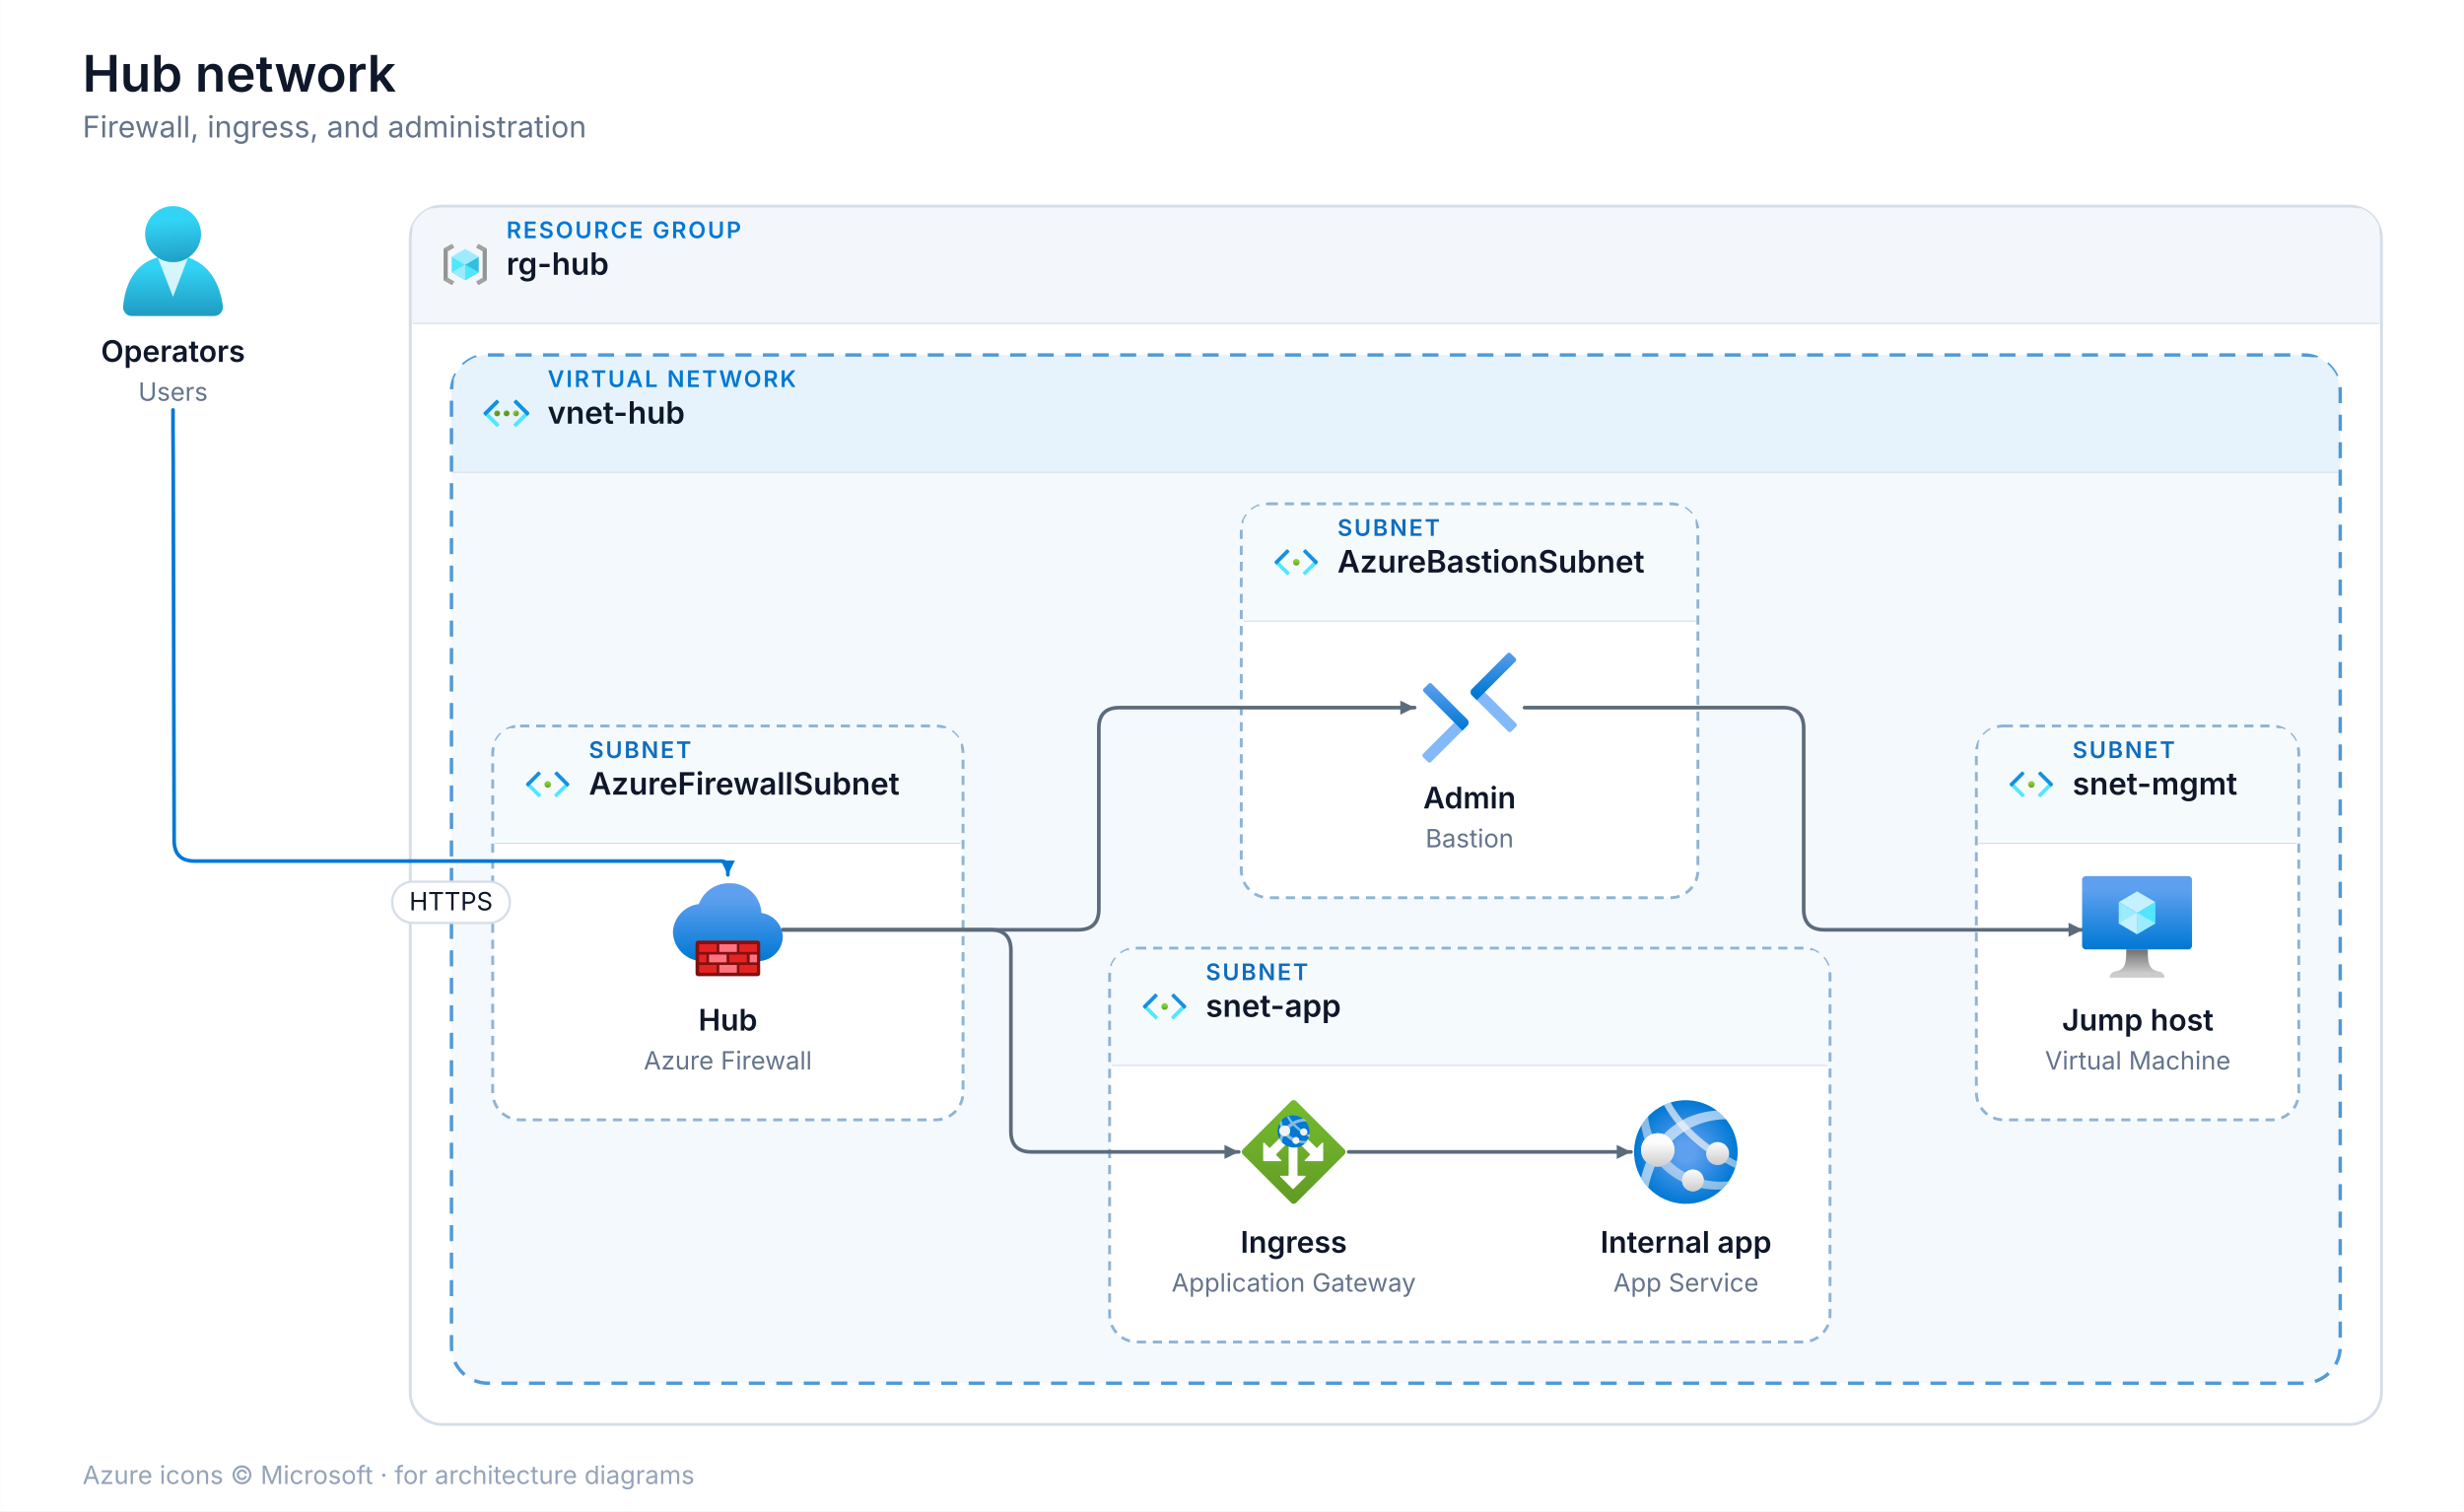
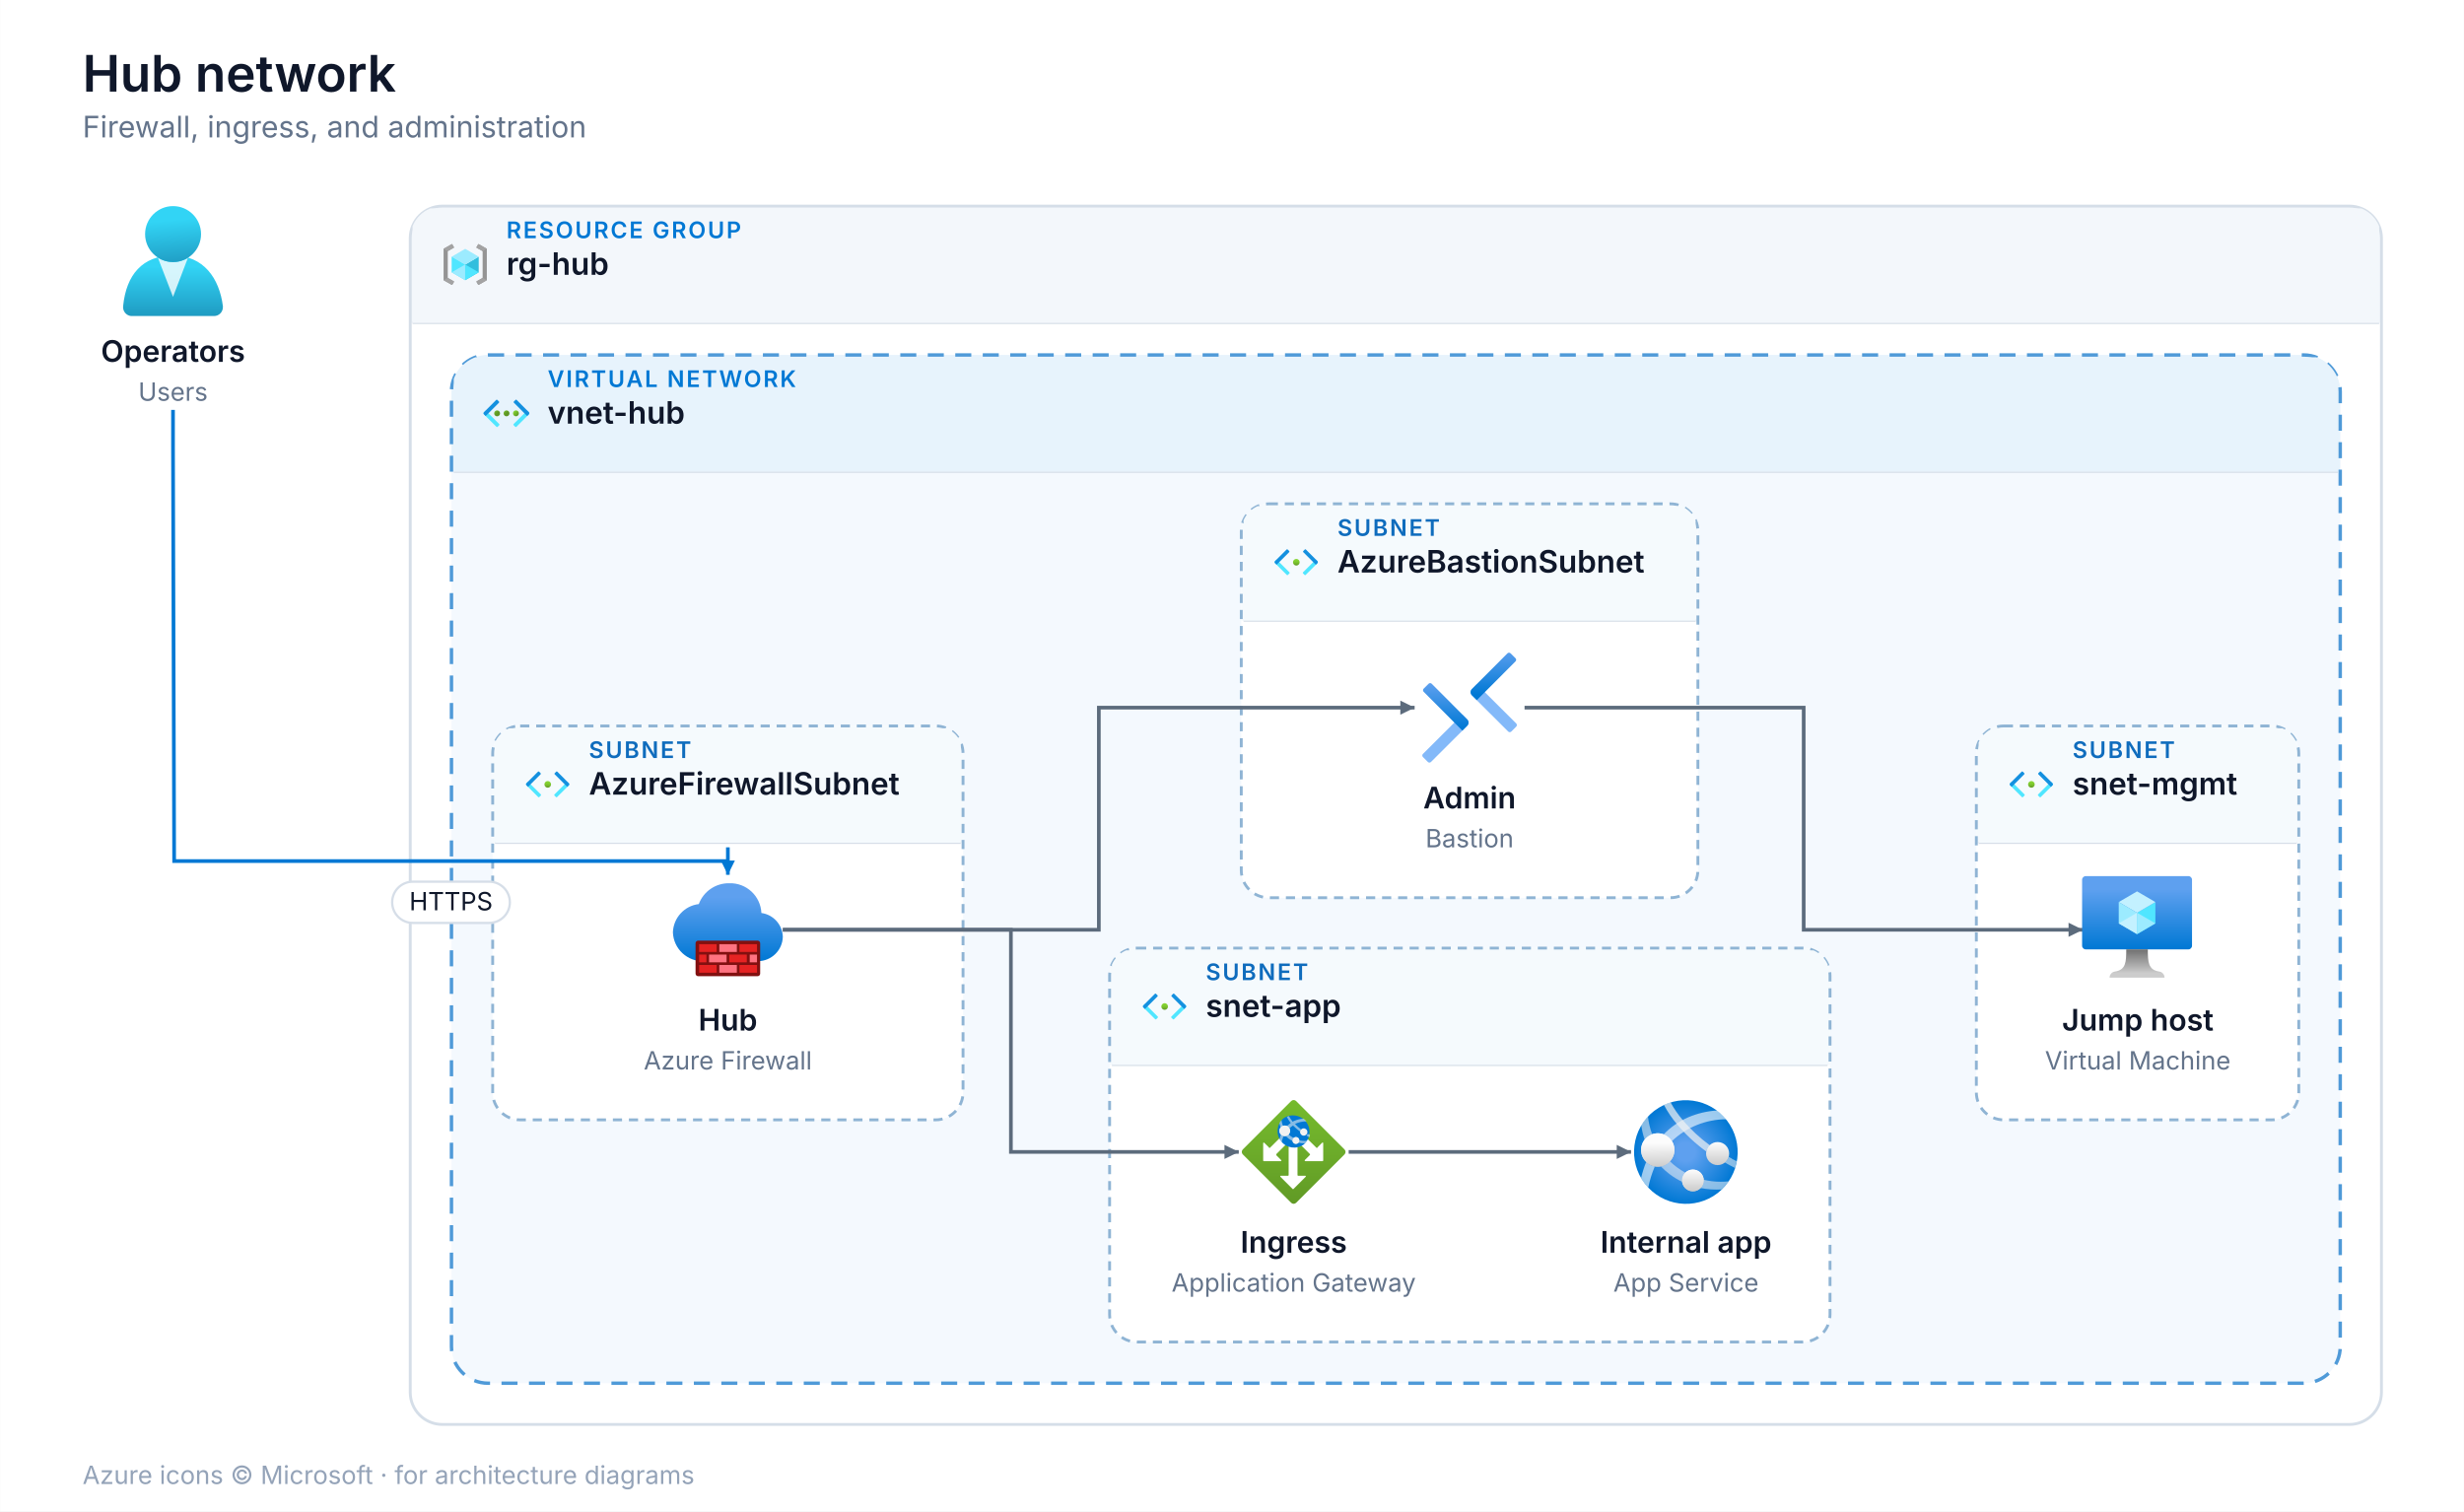
<svg xmlns="http://www.w3.org/2000/svg" width="1076" height="660" viewBox="0 0 1075.9 660.0" role="img" text-rendering="optimizeLegibility">
  <rect width="100%" height="100%" fill="#FFFFFF" />
  <defs>
    <marker id="arrow-0078D4" viewBox="0 0 10 10" refX="8.6" refY="5" markerWidth="8" markerHeight="8" orient="auto-start-reverse" markerUnits="userSpaceOnUse">
      <path d="M0.8 1.15 L8.6 5 L0.8 8.85 Z" fill="#0078D4" />
    </marker>
    <marker id="arrow-5C6B7C" viewBox="0 0 10 10" refX="8.6" refY="5" markerWidth="8" markerHeight="8" orient="auto-start-reverse" markerUnits="userSpaceOnUse">
      <path d="M0.8 1.15 L8.6 5 L0.8 8.85 Z" fill="#5C6B7C" />
    </marker>
    <clipPath id="clip1">
      <rect x="179.1" y="90.0" width="860.8" height="532.0" rx="14" />
    </clipPath>
    <clipPath id="clip2">
      <rect x="197.1" y="155.0" width="824.8" height="449.0" rx="16" />
    </clipPath>
    <clipPath id="clip3">
      <rect x="215.1" y="317.0" width="205.4" height="172.0" rx="12" />
    </clipPath>
    <clipPath id="clip4">
      <rect x="484.5" y="414.0" width="314.6" height="172.0" rx="12" />
    </clipPath>
    <clipPath id="clip5">
      <rect x="542.0" y="220.0" width="199.4" height="172.0" rx="12" />
    </clipPath>
    <clipPath id="clip6">
      <rect x="863.0" y="317.0" width="140.8" height="172.0" rx="12" />
    </clipPath>
  </defs>
  <g clip-path="url(#clip1)">
    <rect x="179.1" y="90.0" width="860.8" height="532.0" fill="#FFFFFF" />
    <rect x="179.1" y="90.0" width="860.8" height="51.0" fill="#F3F7FB" />
  </g>
  <rect x="179.1" y="90.0" width="860.8" height="532.0" rx="14" ry="14" fill="none" stroke="#D5DEE8" stroke-width="1.25" />
  <line x1="180.1" y1="141.0" x2="1038.9" y2="141.0" stroke="#D6DEE8" stroke-width="1" />
  <g clip-path="url(#clip2)">
    <rect x="197.1" y="155.0" width="824.8" height="449.0" fill="#F4F9FE" />
    <rect x="197.1" y="155.0" width="824.8" height="51.0" fill="#E7F3FC" />
  </g>
  <rect x="197.1" y="155.0" width="824.8" height="449.0" rx="16" ry="16" fill="none" stroke="#4F9AD8" stroke-width="1.5" stroke-dasharray="7 5" />
  <line x1="198.1" y1="206.0" x2="1020.9" y2="206.0" stroke="#D6DEE8" stroke-width="1" />
  <g clip-path="url(#clip3)">
    <rect x="215.1" y="317.0" width="205.4" height="172.0" fill="#FFFFFF" />
    <rect x="215.1" y="317.0" width="205.4" height="51.0" fill="#F5FAFD" />
  </g>
  <rect x="215.1" y="317.0" width="205.4" height="172.0" rx="12" ry="12" fill="none" stroke="#8FB4D4" stroke-width="1.25" stroke-dasharray="4 3" />
  <line x1="216.1" y1="368.0" x2="419.5" y2="368.0" stroke="#D6DEE8" stroke-width="1" />
  <g clip-path="url(#clip4)">
    <rect x="484.5" y="414.0" width="314.6" height="172.0" fill="#FFFFFF" />
    <rect x="484.5" y="414.0" width="314.6" height="51.0" fill="#F5FAFD" />
  </g>
  <rect x="484.5" y="414.0" width="314.6" height="172.0" rx="12" ry="12" fill="none" stroke="#8FB4D4" stroke-width="1.25" stroke-dasharray="4 3" />
  <line x1="485.5" y1="465.0" x2="798.0" y2="465.0" stroke="#D6DEE8" stroke-width="1" />
  <g clip-path="url(#clip5)">
    <rect x="542.0" y="220.0" width="199.4" height="172.0" fill="#FFFFFF" />
    <rect x="542.0" y="220.0" width="199.4" height="51.0" fill="#F5FAFD" />
  </g>
  <rect x="542.0" y="220.0" width="199.4" height="172.0" rx="12" ry="12" fill="none" stroke="#8FB4D4" stroke-width="1.25" stroke-dasharray="4 3" />
  <line x1="543.0" y1="271.0" x2="740.5" y2="271.0" stroke="#D6DEE8" stroke-width="1" />
  <g clip-path="url(#clip6)">
    <rect x="863.0" y="317.0" width="140.8" height="172.0" fill="#FFFFFF" />
    <rect x="863.0" y="317.0" width="140.8" height="51.0" fill="#F5FAFD" />
  </g>
  <rect x="863.0" y="317.0" width="140.8" height="172.0" rx="12" ry="12" fill="none" stroke="#8FB4D4" stroke-width="1.25" stroke-dasharray="4 3" />
  <line x1="864.0" y1="368.0" x2="1002.9" y2="368.0" stroke="#D6DEE8" stroke-width="1" />
-   <path d="M 75.5 179.0 L 75.5 187.0 Q 75.5 195.0 75.6 203.0 L 76.0 367.0 Q 76.0 376.0 85.0 376.0 L 314.8 376.0 Q 317.8 376.0 317.8 379.0 L 317.8 382.0" fill="none" stroke="#0078D4" stroke-width="1.6" stroke-linecap="round" stroke-linejoin="round" marker-end="url(#arrow-0078D4)" />
-   <path d="M 341.8 406.0 L 432.4 406.0 Q 441.4 406.0 441.4 415.0 L 441.4 494.0 Q 441.4 503.0 450.4 503.0 L 540.9 503.0" fill="none" stroke="#5C6B7C" stroke-width="1.6" stroke-linecap="round" stroke-linejoin="round" marker-end="url(#arrow-5C6B7C)" />
-   <path d="M 588.9 503.0 L 712.2 503.0" fill="none" stroke="#5C6B7C" stroke-width="1.6" stroke-linecap="round" stroke-linejoin="round" marker-end="url(#arrow-5C6B7C)" />
-   <path d="M 341.8 406.0 L 470.8 406.0 Q 479.8 406.0 479.8 397.0 L 479.8 318.0 Q 479.8 309.0 488.8 309.0 L 617.7 309.0" fill="none" stroke="#5C6B7C" stroke-width="1.6" stroke-linecap="round" stroke-linejoin="round" marker-end="url(#arrow-5C6B7C)" />
-   <path d="M 665.7 309.0 L 778.6 309.0 Q 787.6 309.0 787.6 318.0 L 787.6 397.0 Q 787.6 406.0 796.6 406.0 L 909.5 406.0" fill="none" stroke="#5C6B7C" stroke-width="1.6" stroke-linecap="round" stroke-linejoin="round" marker-end="url(#arrow-5C6B7C)" />
+   <path d="M 75.5 179.0 L 75.5 195.0 L 76.0 376.0 L 317.8 376.0 L 317.8 370.0 L 317.8 382.0" fill="none" stroke="#0078D4" stroke-width="1.6" stroke-linecap="butt" stroke-linejoin="miter" marker-end="url(#arrow-0078D4)" />
+   <path d="M 341.8 406.0 L 357.8 406.0 L 441.4 406.0 L 441.4 503.0 L 524.9 503.0 L 540.9 503.0" fill="none" stroke="#5C6B7C" stroke-width="1.6" stroke-linecap="butt" stroke-linejoin="miter" marker-end="url(#arrow-5C6B7C)" />
+   <path d="M 588.9 503.0 L 712.2 503.0" fill="none" stroke="#5C6B7C" stroke-width="1.6" stroke-linecap="butt" stroke-linejoin="miter" marker-end="url(#arrow-5C6B7C)" />
+   <path d="M 341.8 406.0 L 357.8 406.0 L 479.8 406.0 L 479.8 309.0 L 601.7 309.0 L 617.7 309.0" fill="none" stroke="#5C6B7C" stroke-width="1.6" stroke-linecap="butt" stroke-linejoin="miter" marker-end="url(#arrow-5C6B7C)" />
+   <path d="M 665.7 309.0 L 681.7 309.0 L 787.6 309.0 L 787.6 406.0 L 893.5 406.0 L 909.5 406.0" fill="none" stroke="#5C6B7C" stroke-width="1.6" stroke-linecap="butt" stroke-linejoin="miter" marker-end="url(#arrow-5C6B7C)" />
  <g clip-path="url(#clip1)">
    <rect x="180.1" y="91.0" width="858.8" height="50.0" fill="#F3F7FB" />
  </g>
  <svg x="193.1" y="105.5" width="20.0" height="20.0" viewBox="0 0 18 18" preserveAspectRatio="xMidYMid meet" overflow="visible">
    <g>
      <g>
        <path d="M.5,15.08a.16.16,0,0,0,.08.14l1.16.65L3.7,17a.17.17,0,0,0,.23-.06l.66-1.12a.16.16,0,0,0-.06-.21l-2.3-1.3a.17.17,0,0,1-.08-.14V3.85a.16.16,0,0,1,.08-.14l2.3-1.3a.16.16,0,0,0,.06-.21L3.93,1.08A.17.17,0,0,0,3.7,1L1.78,2.11l-1.2.67a.16.16,0,0,0-.08.14V15.08Z" fill="#949494" />
        <path d="M2.14,3.77l.06-.06,2.3-1.3a.14.14,0,0,0,.06-.21L3.9,1.08A.15.15,0,0,0,3.68,1L1.75,2.11.56,2.78s-.05,0-.06.06l.9.51Z" fill="#a3a3a3" />
        <path d="M4.5,15.59l-2.3-1.3a.22.22,0,0,1-.07-.09l-1.62,1,.05,0,1.15.65,2,1.11a.15.15,0,0,0,.22-.06l.66-1.12A.14.14,0,0,0,4.5,15.59Z" fill="#a3a3a3" />
      </g>
      <path d="M17.5,15.08a.16.16,0,0,1-.08.14l-1.16.65L14.3,17a.17.17,0,0,1-.23-.06l-.66-1.12a.16.16,0,0,1,.06-.21l2.3-1.3a.17.17,0,0,0,.08-.14V3.85a.16.16,0,0,0-.08-.14l-2.3-1.3a.16.16,0,0,1-.06-.21l.66-1.12A.17.17,0,0,1,14.3,1l1.92,1.09,1.2.67a.16.16,0,0,1,.08.14V15.08Z" fill="#949494" />
      <path d="M15.86,3.77l-.06-.06-2.3-1.3a.14.14,0,0,1-.06-.21l.66-1.12A.15.15,0,0,1,14.32,1l1.93,1.09,1.19.67s0,0,.06.06l-.9.51Z" fill="#a3a3a3" />
      <path d="M13.5,15.59l2.3-1.3a.22.22,0,0,0,.07-.09l1.62,1,0,0-1.15.65-2,1.11a.15.15,0,0,1-.22-.06l-.66-1.12A.14.14,0,0,1,13.5,15.59Z" fill="#a3a3a3" />
      <polygon points="14.31 5.93 14.31 12.07 8.99 15.16 8.99 9.01 14.31 5.93" fill="#32bedd" />
      <polygon points="14.31 5.93 9 9.02 3.68 5.93 9 2.84 14.31 5.93" fill="#9cebff" />
      <polygon points="8.99 9.02 8.99 15.16 3.68 12.07 3.68 5.93 8.99 9.02" fill="#50e6ff" />
      <polygon points="3.68 12.07 8.99 9.01 8.99 15.16 3.68 12.07" fill="#9cebff" />
      <polygon points="14.31 12.07 8.99 9.01 8.99 15.16 14.31 12.07" fill="#50e6ff" />
    </g>
  </svg>
  <text x="221.1" y="104.0" fill="#0078D4" font-family="&quot;Segoe UI&quot;, Inter, &quot;Helvetica Neue&quot;, Arial, sans-serif" font-size="10" font-weight="600" letter-spacing="0.08em">RESOURCE GROUP</text>
  <text x="221.1" y="120.0" fill="#0F172A" font-family="&quot;Segoe UI&quot;, Inter, &quot;Helvetica Neue&quot;, Arial, sans-serif" font-size="13.5" font-weight="600">rg-hub</text>
  <g clip-path="url(#clip2)">
    <rect x="198.1" y="156.0" width="822.8" height="50.0" fill="#E7F3FC" />
  </g>
  <svg x="211.1" y="170.5" width="20.0" height="20.0" viewBox="0 0 18 18" preserveAspectRatio="xMidYMid meet" overflow="visible">
    <defs>
      <linearGradient id="g8f020fb7e-2243-4501-8153-5d69bd3c34f7" x1="9.88" y1="8.59" x2="11.52" y2="10.23" gradientTransform="translate(2.03 -0.4) rotate(-0.08)" gradientUnits="userSpaceOnUse">
        <stop offset="0" stop-color="#86d633" />
        <stop offset="1" stop-color="#5e9624" />
      </linearGradient>
      <linearGradient id="g8b3c2bc94-8c7c-48a2-9719-6ee899a43a97" x1="6.18" y1="8.59" x2="7.81" y2="10.23" gradientUnits="userSpaceOnUse">
        <stop offset="0" stop-color="#86d633" />
        <stop offset="1" stop-color="#5e9624" />
      </linearGradient>
      <linearGradient id="g8e900c35d-0958-4d4f-b28f-302eeaaf52f5" x1="2.48" y1="8.59" x2="4.11" y2="10.23" gradientUnits="userSpaceOnUse">
        <stop offset="0" stop-color="#86d633" />
        <stop offset="1" stop-color="#5e9624" />
      </linearGradient>
    </defs>
    <circle cx="12.74" cy="8.99" r="1.16" fill="url(#g8f020fb7e-2243-4501-8153-5d69bd3c34f7)" />
    <circle cx="9.04" cy="9" r="1.16" fill="url(#g8b3c2bc94-8c7c-48a2-9719-6ee899a43a97)" />
    <circle cx="5.34" cy="9" r="1.16" fill="url(#g8e900c35d-0958-4d4f-b28f-302eeaaf52f5)" />
    <path d="M2.61,7.28h.94a.3.3,0,0,1,.3.3v6.94a.6.6,0,0,1-.6.6H2.31a0,0,0,0,1,0,0V7.58a.3.3,0,0,1,.3-.3Z" transform="translate(13.18 16.93) rotate(134.92)" fill="#50e6ff" />
    <path d="M2.56,2.91H3.5a.3.3,0,0,1,.3.3v7.43a0,0,0,0,1,0,0H2.86a.6.6,0,0,1-.6-.6V3.21a.3.3,0,0,1,.3-.3Z" transform="translate(5.66 -0.16) rotate(44.92)" fill="#1490df" />
    <path d="M14.15,7.28h.94a.6.6,0,0,1,.6.6v6.94a.3.3,0,0,1-.3.3h-.94a.3.3,0,0,1-.3-.3V7.28a0,0,0,0,1,0,0Z" transform="translate(12.32 -7.28) rotate(45.08)" fill="#50e6ff" />
    <path d="M14.81,2.91h.94a0,0,0,0,1,0,0v7.43a.3.3,0,0,1-.3.3H14.5a.3.3,0,0,1-.3-.3V3.51a.6.6,0,0,1,.6-.6Z" transform="translate(30.36 0.99) rotate(135.08)" fill="#1490df" />
  </svg>
  <text x="239.1" y="169.0" fill="#0078D4" font-family="&quot;Segoe UI&quot;, Inter, &quot;Helvetica Neue&quot;, Arial, sans-serif" font-size="10" font-weight="600" letter-spacing="0.08em">VIRTUAL NETWORK</text>
  <text x="239.1" y="185.0" fill="#0F172A" font-family="&quot;Segoe UI&quot;, Inter, &quot;Helvetica Neue&quot;, Arial, sans-serif" font-size="13.5" font-weight="600">vnet-hub</text>
  <g clip-path="url(#clip3)">
    <rect x="216.1" y="318.0" width="203.4" height="50.0" fill="#F5FAFD" />
  </g>
  <svg x="229.1" y="332.5" width="20.0" height="20.0" viewBox="0 0 18 18" preserveAspectRatio="xMidYMid meet" overflow="visible">
    <defs>
      <linearGradient id="g9bceb60dd-8b8c-4098-94f8-aeb4db2edaef" x1="9.033" y1="10.305" x2="9.033" y2="7.695" gradientUnits="userSpaceOnUse">
        <stop offset="0" stop-color="#5e9624" />
        <stop offset="0.241" stop-color="#6fb02a" />
        <stop offset="0.501" stop-color="#7cc52f" />
        <stop offset="0.756" stop-color="#83d232" />
        <stop offset="1" stop-color="#86d633" />
      </linearGradient>
    </defs>
    <g id="g9ac75c21e-2a93-464f-8048-f1518dab8b75">
      <g>
        <path d="M9.031,7.7A1.305,1.305,0,1,0,10.338,9,1.305,1.305,0,0,0,9.031,7.7Z" fill="url(#g9bceb60dd-8b8c-4098-94f8-aeb4db2edaef)" />
        <g>
          <path d="M2.961,7.374h.888a.284.284,0,0,1,.284.284v6.551a.568.568,0,0,1-.568.568H2.677a0,0,0,0,1,0,0V7.659A.284.284,0,0,1,2.961,7.374Z" transform="translate(13.653 16.485) rotate(134.919)" fill="#50e6ff" />
          <path d="M2.913,3.244H3.8a.284.284,0,0,1,.284.284v7.015a0,0,0,0,1,0,0H3.2a.568.568,0,0,1-.568-.568V3.528a.284.284,0,0,1,.284-.284Z" transform="translate(5.847 -0.358) rotate(44.919)" fill="#1490df" />
          <path d="M13.867,7.374h.888a.568.568,0,0,1,.568.568v6.551a.284.284,0,0,1-.284.284h-.888a.284.284,0,0,1-.284-.284V7.374a0,0,0,0,1,0,0Z" transform="translate(12.132 -7.079) rotate(45.081)" fill="#50e6ff" />
          <path d="M14.483,3.244h.888a0,0,0,0,1,0,0v7.015a.284.284,0,0,1-.284.284H14.2a.284.284,0,0,1-.284-.284V3.812a.568.568,0,0,1,.568-.568Z" transform="translate(29.879 1.435) rotate(135.081)" fill="#1490df" />
        </g>
      </g>
    </g>
  </svg>
  <text x="257.1" y="331.0" fill="#0F6CBD" font-family="&quot;Segoe UI&quot;, Inter, &quot;Helvetica Neue&quot;, Arial, sans-serif" font-size="10" font-weight="600" letter-spacing="0.08em">SUBNET</text>
  <text x="257.1" y="347.0" fill="#0F172A" font-family="&quot;Segoe UI&quot;, Inter, &quot;Helvetica Neue&quot;, Arial, sans-serif" font-size="13.5" font-weight="600">AzureFirewallSubnet</text>
  <g clip-path="url(#clip4)">
    <rect x="485.5" y="415.0" width="312.6" height="50.0" fill="#F5FAFD" />
  </g>
  <svg x="498.5" y="429.5" width="20.0" height="20.0" viewBox="0 0 18 18" preserveAspectRatio="xMidYMid meet" overflow="visible">
    <defs>
      <linearGradient id="g10bceb60dd-8b8c-4098-94f8-aeb4db2edaef" x1="9.033" y1="10.305" x2="9.033" y2="7.695" gradientUnits="userSpaceOnUse">
        <stop offset="0" stop-color="#5e9624" />
        <stop offset="0.241" stop-color="#6fb02a" />
        <stop offset="0.501" stop-color="#7cc52f" />
        <stop offset="0.756" stop-color="#83d232" />
        <stop offset="1" stop-color="#86d633" />
      </linearGradient>
    </defs>
    <g id="g10ac75c21e-2a93-464f-8048-f1518dab8b75">
      <g>
        <path d="M9.031,7.7A1.305,1.305,0,1,0,10.338,9,1.305,1.305,0,0,0,9.031,7.7Z" fill="url(#g10bceb60dd-8b8c-4098-94f8-aeb4db2edaef)" />
        <g>
          <path d="M2.961,7.374h.888a.284.284,0,0,1,.284.284v6.551a.568.568,0,0,1-.568.568H2.677a0,0,0,0,1,0,0V7.659A.284.284,0,0,1,2.961,7.374Z" transform="translate(13.653 16.485) rotate(134.919)" fill="#50e6ff" />
          <path d="M2.913,3.244H3.8a.284.284,0,0,1,.284.284v7.015a0,0,0,0,1,0,0H3.2a.568.568,0,0,1-.568-.568V3.528a.284.284,0,0,1,.284-.284Z" transform="translate(5.847 -0.358) rotate(44.919)" fill="#1490df" />
          <path d="M13.867,7.374h.888a.568.568,0,0,1,.568.568v6.551a.284.284,0,0,1-.284.284h-.888a.284.284,0,0,1-.284-.284V7.374a0,0,0,0,1,0,0Z" transform="translate(12.132 -7.079) rotate(45.081)" fill="#50e6ff" />
          <path d="M14.483,3.244h.888a0,0,0,0,1,0,0v7.015a.284.284,0,0,1-.284.284H14.2a.284.284,0,0,1-.284-.284V3.812a.568.568,0,0,1,.568-.568Z" transform="translate(29.879 1.435) rotate(135.081)" fill="#1490df" />
        </g>
      </g>
    </g>
  </svg>
  <text x="526.5" y="428.0" fill="#0F6CBD" font-family="&quot;Segoe UI&quot;, Inter, &quot;Helvetica Neue&quot;, Arial, sans-serif" font-size="10" font-weight="600" letter-spacing="0.08em">SUBNET</text>
  <text x="526.5" y="444.0" fill="#0F172A" font-family="&quot;Segoe UI&quot;, Inter, &quot;Helvetica Neue&quot;, Arial, sans-serif" font-size="13.5" font-weight="600">snet-app</text>
  <g clip-path="url(#clip5)">
    <rect x="543.0" y="221.0" width="197.4" height="50.0" fill="#F5FAFD" />
  </g>
  <svg x="556.0" y="235.5" width="20.0" height="20.0" viewBox="0 0 18 18" preserveAspectRatio="xMidYMid meet" overflow="visible">
    <defs>
      <linearGradient id="g11bceb60dd-8b8c-4098-94f8-aeb4db2edaef" x1="9.033" y1="10.305" x2="9.033" y2="7.695" gradientUnits="userSpaceOnUse">
        <stop offset="0" stop-color="#5e9624" />
        <stop offset="0.241" stop-color="#6fb02a" />
        <stop offset="0.501" stop-color="#7cc52f" />
        <stop offset="0.756" stop-color="#83d232" />
        <stop offset="1" stop-color="#86d633" />
      </linearGradient>
    </defs>
    <g id="g11ac75c21e-2a93-464f-8048-f1518dab8b75">
      <g>
        <path d="M9.031,7.7A1.305,1.305,0,1,0,10.338,9,1.305,1.305,0,0,0,9.031,7.7Z" fill="url(#g11bceb60dd-8b8c-4098-94f8-aeb4db2edaef)" />
        <g>
          <path d="M2.961,7.374h.888a.284.284,0,0,1,.284.284v6.551a.568.568,0,0,1-.568.568H2.677a0,0,0,0,1,0,0V7.659A.284.284,0,0,1,2.961,7.374Z" transform="translate(13.653 16.485) rotate(134.919)" fill="#50e6ff" />
          <path d="M2.913,3.244H3.8a.284.284,0,0,1,.284.284v7.015a0,0,0,0,1,0,0H3.2a.568.568,0,0,1-.568-.568V3.528a.284.284,0,0,1,.284-.284Z" transform="translate(5.847 -0.358) rotate(44.919)" fill="#1490df" />
          <path d="M13.867,7.374h.888a.568.568,0,0,1,.568.568v6.551a.284.284,0,0,1-.284.284h-.888a.284.284,0,0,1-.284-.284V7.374a0,0,0,0,1,0,0Z" transform="translate(12.132 -7.079) rotate(45.081)" fill="#50e6ff" />
          <path d="M14.483,3.244h.888a0,0,0,0,1,0,0v7.015a.284.284,0,0,1-.284.284H14.2a.284.284,0,0,1-.284-.284V3.812a.568.568,0,0,1,.568-.568Z" transform="translate(29.879 1.435) rotate(135.081)" fill="#1490df" />
        </g>
      </g>
    </g>
  </svg>
  <text x="584.0" y="234.0" fill="#0F6CBD" font-family="&quot;Segoe UI&quot;, Inter, &quot;Helvetica Neue&quot;, Arial, sans-serif" font-size="10" font-weight="600" letter-spacing="0.08em">SUBNET</text>
  <text x="584.0" y="250.0" fill="#0F172A" font-family="&quot;Segoe UI&quot;, Inter, &quot;Helvetica Neue&quot;, Arial, sans-serif" font-size="13.5" font-weight="600">AzureBastionSubnet</text>
  <g clip-path="url(#clip6)">
    <rect x="864.0" y="318.0" width="138.8" height="50.0" fill="#F5FAFD" />
  </g>
  <svg x="877.0" y="332.5" width="20.0" height="20.0" viewBox="0 0 18 18" preserveAspectRatio="xMidYMid meet" overflow="visible">
    <defs>
      <linearGradient id="g12bceb60dd-8b8c-4098-94f8-aeb4db2edaef" x1="9.033" y1="10.305" x2="9.033" y2="7.695" gradientUnits="userSpaceOnUse">
        <stop offset="0" stop-color="#5e9624" />
        <stop offset="0.241" stop-color="#6fb02a" />
        <stop offset="0.501" stop-color="#7cc52f" />
        <stop offset="0.756" stop-color="#83d232" />
        <stop offset="1" stop-color="#86d633" />
      </linearGradient>
    </defs>
    <g id="g12ac75c21e-2a93-464f-8048-f1518dab8b75">
      <g>
        <path d="M9.031,7.7A1.305,1.305,0,1,0,10.338,9,1.305,1.305,0,0,0,9.031,7.7Z" fill="url(#g12bceb60dd-8b8c-4098-94f8-aeb4db2edaef)" />
        <g>
          <path d="M2.961,7.374h.888a.284.284,0,0,1,.284.284v6.551a.568.568,0,0,1-.568.568H2.677a0,0,0,0,1,0,0V7.659A.284.284,0,0,1,2.961,7.374Z" transform="translate(13.653 16.485) rotate(134.919)" fill="#50e6ff" />
          <path d="M2.913,3.244H3.8a.284.284,0,0,1,.284.284v7.015a0,0,0,0,1,0,0H3.2a.568.568,0,0,1-.568-.568V3.528a.284.284,0,0,1,.284-.284Z" transform="translate(5.847 -0.358) rotate(44.919)" fill="#1490df" />
          <path d="M13.867,7.374h.888a.568.568,0,0,1,.568.568v6.551a.284.284,0,0,1-.284.284h-.888a.284.284,0,0,1-.284-.284V7.374a0,0,0,0,1,0,0Z" transform="translate(12.132 -7.079) rotate(45.081)" fill="#50e6ff" />
          <path d="M14.483,3.244h.888a0,0,0,0,1,0,0v7.015a.284.284,0,0,1-.284.284H14.2a.284.284,0,0,1-.284-.284V3.812a.568.568,0,0,1,.568-.568Z" transform="translate(29.879 1.435) rotate(135.081)" fill="#1490df" />
        </g>
      </g>
    </g>
  </svg>
  <text x="905.0" y="331.0" fill="#0F6CBD" font-family="&quot;Segoe UI&quot;, Inter, &quot;Helvetica Neue&quot;, Arial, sans-serif" font-size="10" font-weight="600" letter-spacing="0.08em">SUBNET</text>
  <text x="905.0" y="347.0" fill="#0F172A" font-family="&quot;Segoe UI&quot;, Inter, &quot;Helvetica Neue&quot;, Arial, sans-serif" font-size="13.5" font-weight="600">snet-mgmt</text>
  <svg x="51.5" y="90.0" width="48.0" height="48.0" viewBox="0 0 18 18" preserveAspectRatio="xMidYMid meet" overflow="visible">
    <defs>
      <linearGradient id="n13be92901b-ec33-4c65-adf1-9b0eed06d677" x1="9" y1="6.88" x2="9" y2="20.45" gradientUnits="userSpaceOnUse">
        <stop offset="0.22" stop-color="#32d4f5" />
        <stop offset="1" stop-color="#198ab3" />
      </linearGradient>
      <linearGradient id="n13b46fc246-25d8-4398-8779-1042e8cacae7" x1="8.61" y1="-0.4" x2="9.6" y2="11.92" gradientUnits="userSpaceOnUse">
        <stop offset="0.22" stop-color="#32d4f5" />
        <stop offset="1" stop-color="#198ab3" />
      </linearGradient>
    </defs>
    <path d="M15.72,18a1.45,1.45,0,0,0,1.45-1.45.47.47,0,0,0,0-.17C16.59,11.81,14,8.09,9,8.09S1.34,11.24.83,16.39A1.46,1.46,0,0,0,2.14,18H15.72Z" fill="url(#n13be92901b-ec33-4c65-adf1-9b0eed06d677)" />
    <path d="M9,9.17a4.59,4.59,0,0,1-2.48-.73L9,14.86l2.44-6.38A4.53,4.53,0,0,1,9,9.17Z" fill="#fff" opacity="0.8" />
    <circle cx="9.01" cy="4.58" r="4.58" fill="url(#n13b46fc246-25d8-4398-8779-1042e8cacae7)" />
  </svg>
  <text x="75.5" y="158.0" text-anchor="middle" fill="#0F172A" font-family="&quot;Segoe UI&quot;, Inter, &quot;Helvetica Neue&quot;, Arial, sans-serif" font-size="13" font-weight="600">Operators</text>
  <text x="75.5" y="175.0" text-anchor="middle" fill="#64748B" font-family="&quot;Segoe UI&quot;, Inter, &quot;Helvetica Neue&quot;, Arial, sans-serif" font-size="11">Users</text>
  <svg x="293.8" y="382.0" width="48.0" height="48.0" viewBox="0 0 18 18" preserveAspectRatio="xMidYMid meet" overflow="visible">
    <defs>
      <linearGradient id="n14b012de7b-7a0e-4618-9fec-703622e3e8c3" x1="9" y1="14.14" x2="9" y2="1.38" gradientUnits="userSpaceOnUse">
        <stop offset="0" stop-color="#0078d4" />
        <stop offset="0.82" stop-color="#5ea0ef" />
      </linearGradient>
    </defs>
    <path d="M18,10.14a4.06,4.06,0,0,0-3.51-3.89A5.1,5.1,0,0,0,9.24,1.38a5.23,5.23,0,0,0-5,3.41A4.82,4.82,0,0,0,0,9.43a4.9,4.9,0,0,0,5.07,4.71l.44,0h8.21a1.46,1.46,0,0,0,.22,0A4.1,4.1,0,0,0,18,10.14Z" fill="url(#n14b012de7b-7a0e-4618-9fec-703622e3e8c3)" />
    <path d="M14.29,11.19a.42.42,0,0,0-.42-.41H4.13a.42.42,0,0,0-.42.41v5a.42.42,0,0,0,.42.41h9.74a.42.42,0,0,0,.42-.41v-5Z" fill="#821010" />
    <rect x="4.3" y="11.36" width="2.87" height="1.27" fill="#e62323" />
    <rect x="7.6" y="11.36" width="2.87" height="1.27" fill="#ff7381" />
    <rect x="10.9" y="11.36" width="2.87" height="1.27" fill="#e62323" />
    <rect x="4.3" y="13.06" width="1.19" height="1.27" fill="#e62323" />
    <rect x="12.58" y="13.06" width="1.19" height="1.27" fill="#ff7381" />
    <rect x="5.92" y="13.06" width="2.87" height="1.27" fill="#ff7381" />
    <rect x="9.23" y="13.06" width="2.87" height="1.27" fill="#e62323" />
    <rect x="4.3" y="14.76" width="2.87" height="1.27" fill="#e62323" />
    <rect x="7.6" y="14.76" width="2.87" height="1.27" fill="#ff7381" />
    <rect x="10.9" y="14.76" width="2.87" height="1.27" fill="#e62323" />
  </svg>
  <text x="317.8" y="450.0" text-anchor="middle" fill="#0F172A" font-family="&quot;Segoe UI&quot;, Inter, &quot;Helvetica Neue&quot;, Arial, sans-serif" font-size="13" font-weight="600">Hub</text>
  <text x="317.8" y="467.0" text-anchor="middle" fill="#64748B" font-family="&quot;Segoe UI&quot;, Inter, &quot;Helvetica Neue&quot;, Arial, sans-serif" font-size="11">Azure Firewall</text>
  <svg x="540.9" y="479.0" width="48.0" height="48.0" viewBox="0 0 18 18" preserveAspectRatio="xMidYMid meet" overflow="visible">
    <defs>
      <linearGradient id="n15f6d5399b-a5cb-4c09-96cc-9e3bb1af2386" x1="9" y1="19.25" x2="9" y2="-0.46" gradientTransform="translate(9 -3.73) rotate(45)" gradientUnits="userSpaceOnUse">
        <stop offset="0" stop-color="#5e9624" />
        <stop offset="0.55" stop-color="#6dad2a" />
        <stop offset="1" stop-color="#76bc2d" />
      </linearGradient>
      <linearGradient id="n15a43242a2-4d95-4f6d-8870-2702ceb6aebc" x1="7.54" y1="6.44" x2="7.53" y2="5.18" gradientUnits="userSpaceOnUse">
        <stop offset="0" stop-color="#ccc" />
        <stop offset="0.12" stop-color="#d7d7d7" />
        <stop offset="0.42" stop-color="#ebebeb" />
        <stop offset="0.72" stop-color="#f8f8f8" />
        <stop offset="1" stop-color="#fcfcfc" />
      </linearGradient>
      <linearGradient id="n15eedce6dd-706a-43c4-ac66-66b73578221d" x1="9.36" y1="7.69" x2="9.36" y2="6.57" href="#n15a43242a2-4d95-4f6d-8870-2702ceb6aebc" />
    </defs>
    <rect x="2.82" y="2.82" width="12.35" height="12.35" rx="0.57" transform="translate(-3.73 9) rotate(-45)" fill="url(#n15f6d5399b-a5cb-4c09-96cc-9e3bb1af2386)" />
    <g>
      <path d="M10.89,10.51h2.84a.11.11,0,0,0,.1-.11V7.57a.1.1,0,0,0-.18-.07l-.78.78,0,.05a.1.1,0,0,1-.14,0L9.26,4.91a.1.1,0,0,0-.14,0l-.88.88a.11.11,0,0,0,0,.15l3.41,3.41a.11.11,0,0,1,0,.15l-.05.05-.78.78A.11.11,0,0,0,10.89,10.51Z" fill="#fff" />
      <path d="M6.92,10.51H4.08A.11.11,0,0,1,4,10.4V7.57a.1.1,0,0,1,.17-.07l.79.78,0,.05a.1.1,0,0,0,.14,0L8.55,4.91a.1.1,0,0,1,.14,0l.88.88a.11.11,0,0,1,0,.15L6.16,9.35a.11.11,0,0,0,0,.15l0,.05.78.78A.11.11,0,0,1,6.92,10.51Z" fill="#fff" />
      <path d="M6.82,13.07l2,2a.1.1,0,0,0,.14,0l2-2a.1.1,0,0,0-.07-.17H9.72a.11.11,0,0,1-.1-.1V8a.1.1,0,0,0-.1-.11H8.28A.11.11,0,0,0,8.17,8V12.8a.1.1,0,0,1-.1.1H6.89A.1.1,0,0,0,6.82,13.07Z" fill="#fff" />
    </g>
    <path id="n15ac0a9c0c-2e8c-4843-b02b-2fadf76b27d0" d="M10.65,7.78A2.71,2.71,0,0,1,7.33,3.5l0,0a2.71,2.71,0,0,1,3.29,4.3" fill="#0078d4" />
    <circle cx="7.53" cy="5.55" r="0.87" fill="url(#n15a43242a2-4d95-4f6d-8870-2702ceb6aebc)" />
    <g>
      <path d="M6.67,7l.19.3L7,7.5a5.94,5.94,0,0,1,.34-1.1.85.85,0,0,1-.45-.23A6.71,6.71,0,0,0,6.67,7Z" fill="#f2f2f2" opacity="0.55" />
      <path d="M7.24,4.73A4,4,0,0,1,7,3.8a2.48,2.48,0,0,0-.34.46A3.51,3.51,0,0,0,6.86,5,1,1,0,0,1,7.24,4.73Z" fill="#f2f2f2" opacity="0.55" />
      <path d="M8.17,6.14a.87.87,0,0,1-.48.26,4.62,4.62,0,0,0,.46.41,4.14,4.14,0,0,0,.65.39V7.13A.53.53,0,0,1,9,6.73,3.6,3.6,0,0,1,8.17,6.14Z" fill="#f2f2f2" opacity="0.55" />
      <path d="M10.79,7.2a4.14,4.14,0,0,1-.87-.1v0a.55.55,0,0,1-.16.39,3.84,3.84,0,0,0,1.08.08,2.93,2.93,0,0,0,.37-.42Z" fill="#f2f2f2" opacity="0.55" />
    </g>
    <circle cx="9.36" cy="7.13" r="0.56" fill="url(#n15eedce6dd-706a-43c4-ac66-66b73578221d)" />
    <circle cx="10.64" cy="5.74" r="0.6" fill="#f2f2f2" />
    <g>
      <path d="M9.21,4.42A4.29,4.29,0,0,1,11.09,4a2.24,2.24,0,0,0-.47-.45,4.5,4.5,0,0,0-1.49.35c-.1,0-.19.11-.29.16h0a5.85,5.85,0,0,1-.63-.93l-.34.13a5.35,5.35,0,0,0,.65,1,3.92,3.92,0,0,0-.67.55.87.87,0,0,1,.43.35,3.29,3.29,0,0,1,.61-.48,9.16,9.16,0,0,0,1.17,1,.57.57,0,0,1,.2-.32A8.44,8.44,0,0,1,9.21,4.42Z" fill="#f2f2f2" opacity="0.55" />
      <path d="M11.55,6.09h0l-.1,0h0l-.08,0h0l-.1-.06a.61.61,0,0,1-.2.3l.12.07h0l.11.06h0l.28.14h0a3.58,3.58,0,0,0,.09-.35Z" fill="#f2f2f2" opacity="0.55" />
    </g>
    <circle cx="7.53" cy="5.55" r="0.87" fill="#f2f2f2" />
    <circle cx="9.36" cy="7.13" r="0.56" fill="#f2f2f2" />
  </svg>
  <text x="564.9" y="547.0" text-anchor="middle" fill="#0F172A" font-family="&quot;Segoe UI&quot;, Inter, &quot;Helvetica Neue&quot;, Arial, sans-serif" font-size="13" font-weight="600">Ingress</text>
  <text x="564.9" y="564.0" text-anchor="middle" fill="#64748B" font-family="&quot;Segoe UI&quot;, Inter, &quot;Helvetica Neue&quot;, Arial, sans-serif" font-size="11">Application Gateway</text>
  <svg x="712.2" y="479.0" width="48.0" height="48.0" viewBox="0 0 18 18" preserveAspectRatio="xMidYMid meet" overflow="visible">
    <defs>
      <radialGradient id="n16e2cf8746-c9a8-4eee-86c2-4951983c6032" cx="13428.81" cy="3518.86" r="56.67" gradientTransform="translate(-2005.33 -518.83) scale(0.15)" gradientUnits="userSpaceOnUse">
        <stop offset="0.18" stop-color="#5ea0ef" />
        <stop offset="1" stop-color="#0078d4" />
      </radialGradient>
      <linearGradient id="n16bdd213dd-d313-473c-8ff4-0133fd3a9033" x1="4.4" y1="11.48" x2="4.37" y2="7.53" gradientUnits="userSpaceOnUse">
        <stop offset="0" stop-color="#ccc" />
        <stop offset="1" stop-color="#fcfcfc" />
      </linearGradient>
      <linearGradient id="n16afcc63c5-3649-4476-a742-bcb53a569f3c" x1="10.13" y1="15.45" x2="10.13" y2="11.9" gradientUnits="userSpaceOnUse">
        <stop offset="0" stop-color="#ccc" />
        <stop offset="1" stop-color="#fcfcfc" />
      </linearGradient>
      <linearGradient id="n16bd873f0b-9954-4aa5-a3df-9f4c64e8729d" x1="14.18" y1="11.15" x2="14.18" y2="7.38" gradientUnits="userSpaceOnUse">
        <stop offset="0" stop-color="#ccc" />
        <stop offset="1" stop-color="#fcfcfc" />
      </linearGradient>
    </defs>
    <path id="n16ee75dd06-1aca-4f76-9d11-d05a284020ad" d="M14.21,15.72A8.5,8.5,0,0,1,3.79,2.28l.09-.06a8.5,8.5,0,0,1,10.33,13.5" fill="url(#n16e2cf8746-c9a8-4eee-86c2-4951983c6032)" />
    <path d="M6.69,7.23A13,13,0,0,1,15.6,3.65a8.47,8.47,0,0,0-1.49-1.44,14.34,14.34,0,0,0-4.69,1.1A12.54,12.54,0,0,0,5.34,6.13,2.76,2.76,0,0,1,6.69,7.23Z" fill="#fff" opacity="0.6" />
    <path d="M2.48,10.65a17.86,17.86,0,0,0-.83,2.62,7.82,7.82,0,0,0,.62.92c.18.23.35.44.55.65A17.94,17.94,0,0,1,3.9,11.37,2.76,2.76,0,0,1,2.48,10.65Z" fill="#fff" opacity="0.6" />
    <path d="M3.46,6.11a12,12,0,0,1-.69-2.94,8.15,8.15,0,0,0-1.1,1.45A12.69,12.69,0,0,0,2.24,7,2.69,2.69,0,0,1,3.46,6.11Z" fill="#f2f2f2" opacity="0.55" />
    <circle cx="4.38" cy="8.68" r="2.73" fill="url(#n16bdd213dd-d313-473c-8ff4-0133fd3a9033)" />
    <path d="M8.36,13.67A1.77,1.77,0,0,1,8.9,12.4a11.88,11.88,0,0,1-2.53-1.86,2.74,2.74,0,0,1-1.49.83,13.1,13.1,0,0,0,1.45,1.28A12.12,12.12,0,0,0,8.38,13.9,1.79,1.79,0,0,1,8.36,13.67Z" fill="#f2f2f2" opacity="0.55" />
    <path d="M14.66,13.88a12,12,0,0,1-2.76-.32.41.41,0,0,1,0,.11,1.75,1.75,0,0,1-.51,1.24,13.69,13.69,0,0,0,3.42.24A8.21,8.21,0,0,0,16,13.81,11.5,11.5,0,0,1,14.66,13.88Z" fill="#f2f2f2" opacity="0.55" />
    <circle cx="10.13" cy="13.67" r="1.78" fill="url(#n16afcc63c5-3649-4476-a742-bcb53a569f3c)" />
    <path d="M12.32,8.93a1.83,1.83,0,0,1,.61-1A25.5,25.5,0,0,1,8.47,3.79a16.91,16.91,0,0,1-2-2.92,7.64,7.64,0,0,0-1.09.42A18.14,18.14,0,0,0,7.53,4.47,26.44,26.44,0,0,0,12.32,8.93Z" fill="#f2f2f2" opacity="0.7" />
    <circle cx="14.18" cy="9.27" r="1.89" fill="url(#n16bd873f0b-9954-4aa5-a3df-9f4c64e8729d)" />
    <path d="M17.35,10.54,17,10.37l0,0-.3-.16-.06,0L16.38,10l-.07,0L16,9.8a1.76,1.76,0,0,1-.64.92c.12.08.25.15.38.22l.08.05.35.19,0,0,.86.45h0a8.63,8.63,0,0,0,.29-1.11Z" fill="#f2f2f2" opacity="0.55" />
    <circle cx="4.38" cy="8.68" r="2.73" fill="url(#n16bdd213dd-d313-473c-8ff4-0133fd3a9033)" />
    <circle cx="10.13" cy="13.67" r="1.78" fill="url(#n16afcc63c5-3649-4476-a742-bcb53a569f3c)" />
  </svg>
  <text x="736.2" y="547.0" text-anchor="middle" fill="#0F172A" font-family="&quot;Segoe UI&quot;, Inter, &quot;Helvetica Neue&quot;, Arial, sans-serif" font-size="13" font-weight="600">Internal app</text>
  <text x="736.2" y="564.0" text-anchor="middle" fill="#64748B" font-family="&quot;Segoe UI&quot;, Inter, &quot;Helvetica Neue&quot;, Arial, sans-serif" font-size="11">App Service</text>
  <svg x="617.7" y="285.0" width="48.0" height="48.0" viewBox="0 0 18 18" preserveAspectRatio="xMidYMid meet" overflow="visible">
    <defs>
      <linearGradient id="n17b1ebad31-96e8-487e-93d6-4a68da28a89e" x1="12.896" y1="-0.54" x2="12.896" y2="6.922" gradientTransform="translate(1.05 10.166) rotate(-44.919)" gradientUnits="userSpaceOnUse">
        <stop offset="0" stop-color="#5ea0ef" />
        <stop offset="1" stop-color="#0078d4" />
      </linearGradient>
      <linearGradient id="n17fb6a68a2-e02a-438b-8ccf-ab9786098481" x1="5.104" y1="5.035" x2="5.104" y2="12.497" gradientTransform="translate(2.636 18.68) rotate(-135.081)" gradientUnits="userSpaceOnUse">
        <stop offset="0" stop-color="#5ea0ef" />
        <stop offset="1" stop-color="#0078d4" />
      </linearGradient>
    </defs>
    <path d="M12.315,4.43h1.136a.363.363,0,0,1,.363.363v8.382a.727.727,0,0,1-.727.727H11.951a0,0,0,0,1,0,0V4.793A.363.363,0,0,1,12.315,4.43Z" transform="translate(28.47 6.515) rotate(134.919)" fill="#83b9f9" />
    <path d="M12.253-.856h1.136a.363.363,0,0,1,.363.363V8.483a0,0,0,0,1,0,0H12.616a.727.727,0,0,1-.727-.727V-.492a.363.363,0,0,1,.363-.363Z" transform="translate(6.435 -7.94) rotate(44.919)" fill="url(#n17b1ebad31-96e8-487e-93d6-4a68da28a89e)" />
    <path d="M4.186,9.411H5.322a.727.727,0,0,1,.727.727v8.382a.363.363,0,0,1-.363.363H4.549a.363.363,0,0,1-.363-.363V9.411a0,0,0,0,1,0,0Z" transform="translate(11.521 0.534) rotate(45.081)" fill="#83b9f9" />
    <path d="M4.974,4.126H6.11a0,0,0,0,1,0,0V13.1a.363.363,0,0,1-.363.363H4.611a.363.363,0,0,1-.363-.363V4.852a.727.727,0,0,1,.727-.727Z" transform="translate(15.056 11.366) rotate(135.081)" fill="url(#n17fb6a68a2-e02a-438b-8ccf-ab9786098481)" />
  </svg>
  <text x="641.7" y="353.0" text-anchor="middle" fill="#0F172A" font-family="&quot;Segoe UI&quot;, Inter, &quot;Helvetica Neue&quot;, Arial, sans-serif" font-size="13" font-weight="600">Admin</text>
  <text x="641.7" y="370.0" text-anchor="middle" fill="#64748B" font-family="&quot;Segoe UI&quot;, Inter, &quot;Helvetica Neue&quot;, Arial, sans-serif" font-size="11">Bastion</text>
  <svg x="909.5" y="382.0" width="48.0" height="48.0" viewBox="0 0 18 18" preserveAspectRatio="xMidYMid meet" overflow="visible">
    <defs>
      <linearGradient id="n18f34d9569-2bd0-4002-8f16-3d01d8106cb5" x1="8.88" y1="12.21" x2="8.88" y2="0.21" gradientUnits="userSpaceOnUse">
        <stop offset="0" stop-color="#0078d4" />
        <stop offset="0.82" stop-color="#5ea0ef" />
      </linearGradient>
      <linearGradient id="n18bdb45a0b-eb58-4970-a60a-fb2ce314f866" x1="8.88" y1="16.84" x2="8.88" y2="12.21" gradientUnits="userSpaceOnUse">
        <stop offset="0.15" stop-color="#ccc" />
        <stop offset="1" stop-color="#707070" />
      </linearGradient>
    </defs>
    <rect x="-0.12" y="0.21" width="18" height="12" rx="0.6" fill="url(#n18f34d9569-2bd0-4002-8f16-3d01d8106cb5)" />
    <polygon points="11.88 4.46 11.88 7.95 8.88 9.71 8.88 6.21 11.88 4.46" fill="#50e6ff" />
    <polygon points="11.88 4.46 8.88 6.22 5.88 4.46 8.88 2.71 11.88 4.46" fill="#c3f1ff" />
    <polygon points="8.88 6.22 8.88 9.71 5.88 7.95 5.88 4.46 8.88 6.22" fill="#9cebff" />
    <polygon points="5.88 7.95 8.88 6.21 8.88 9.71 5.88 7.95" fill="#c3f1ff" />
    <polygon points="11.88 7.95 8.88 6.21 8.88 9.71 11.88 7.95" fill="#9cebff" />
    <path d="M12.49,15.84c-1.78-.28-1.85-1.56-1.85-3.63H7.11c0,2.07-.06,3.35-1.84,3.63a1,1,0,0,0-.89,1h9A1,1,0,0,0,12.49,15.84Z" fill="url(#n18bdb45a0b-eb58-4970-a60a-fb2ce314f866)" />
  </svg>
  <text x="933.5" y="450.0" text-anchor="middle" fill="#0F172A" font-family="&quot;Segoe UI&quot;, Inter, &quot;Helvetica Neue&quot;, Arial, sans-serif" font-size="13" font-weight="600">Jump host</text>
  <text x="933.5" y="467.0" text-anchor="middle" fill="#64748B" font-family="&quot;Segoe UI&quot;, Inter, &quot;Helvetica Neue&quot;, Arial, sans-serif" font-size="11">Virtual Machine</text>
  <rect x="171.2" y="385.0" width="51.4" height="18.0" rx="9" fill="#FFFFFF" stroke="#D6DEE8" />
  <text x="196.9" y="397.5" text-anchor="middle" fill="#0F172A" font-family="&quot;Segoe UI&quot;, Inter, &quot;Helvetica Neue&quot;, Arial, sans-serif" font-size="11">HTTPS</text>
  <text x="36" y="40" fill="#0F172A" font-family="&quot;Segoe UI&quot;, Inter, &quot;Helvetica Neue&quot;, Arial, sans-serif" font-size="22" font-weight="600">Hub network</text>
  <text x="36" y="60" fill="#64748B" font-family="&quot;Segoe UI&quot;, Inter, &quot;Helvetica Neue&quot;, Arial, sans-serif" font-size="13">Firewall, ingress, and administration</text>
  <text x="36" y="648.0" fill="#94A3B8" font-family="&quot;Segoe UI&quot;, Inter, &quot;Helvetica Neue&quot;, Arial, sans-serif" font-size="11">Azure icons © Microsoft · for architecture diagrams</text>
</svg>
